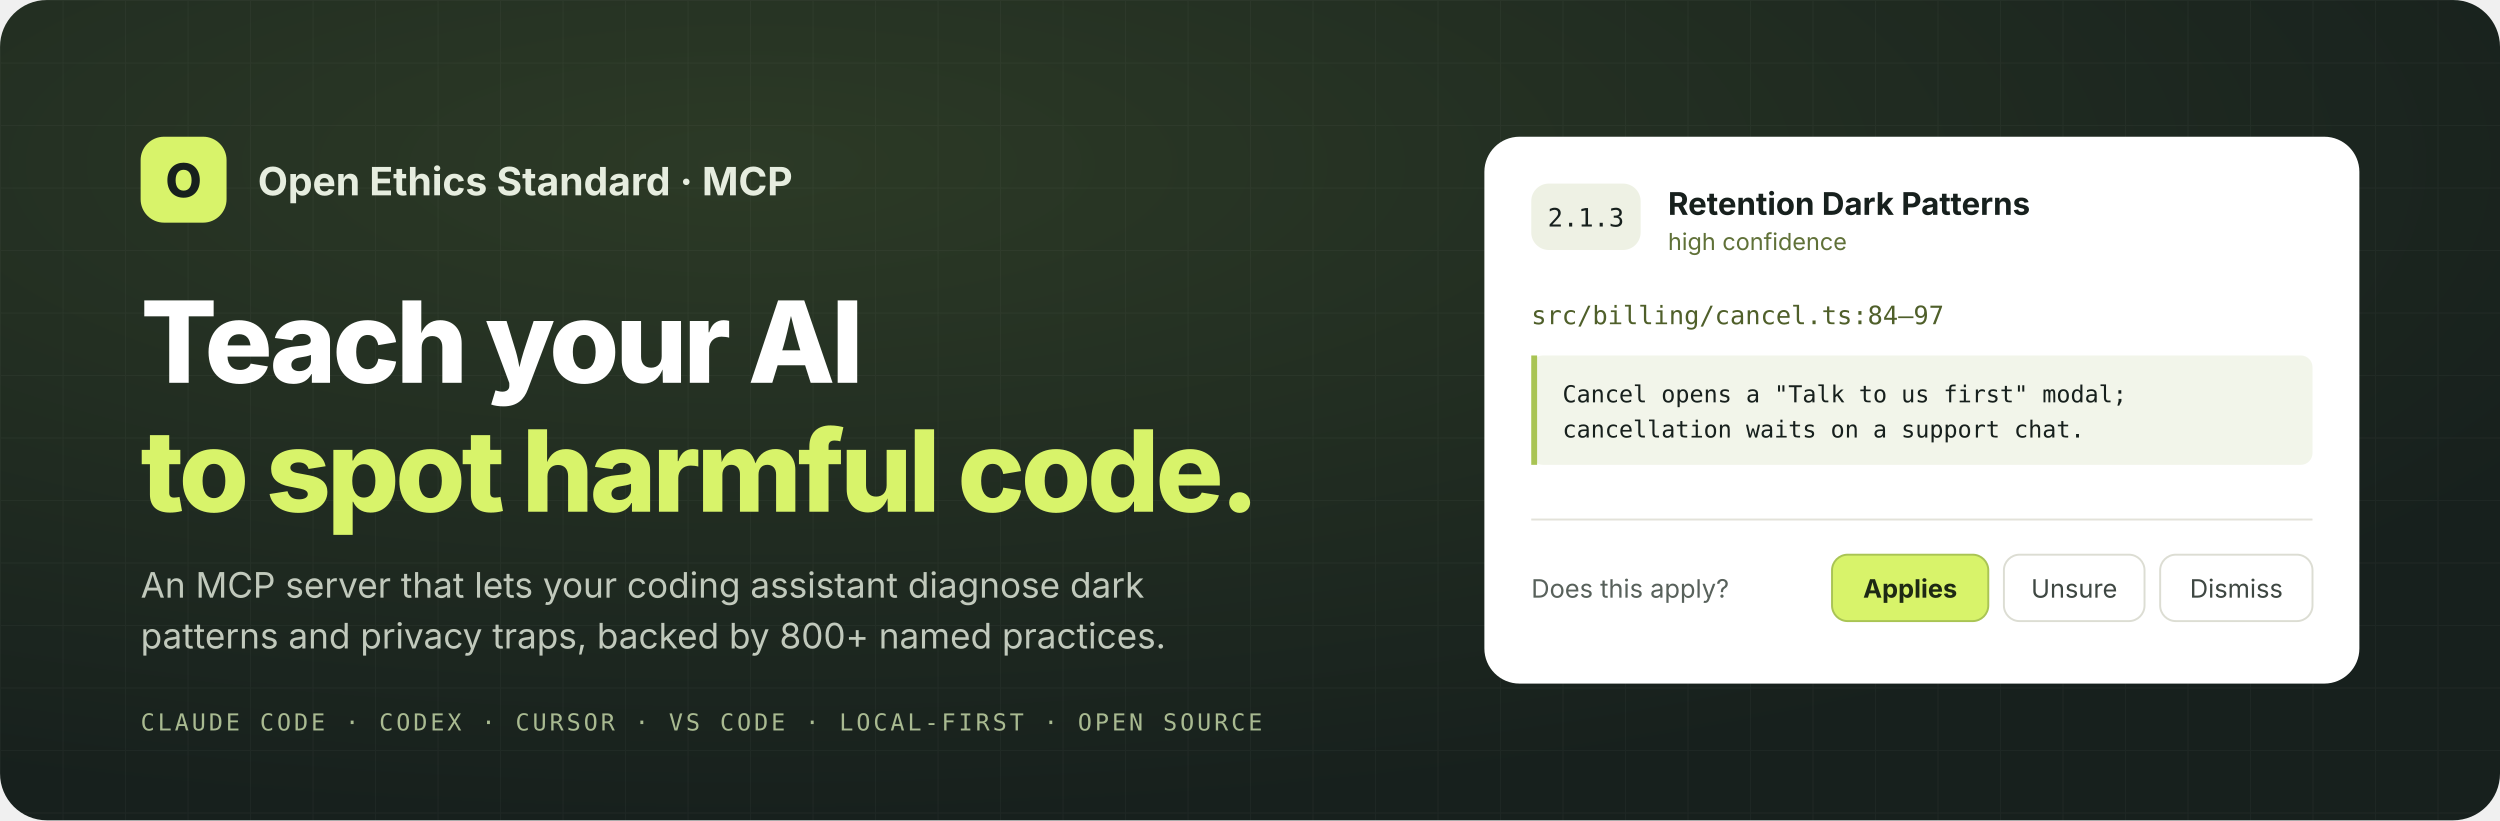
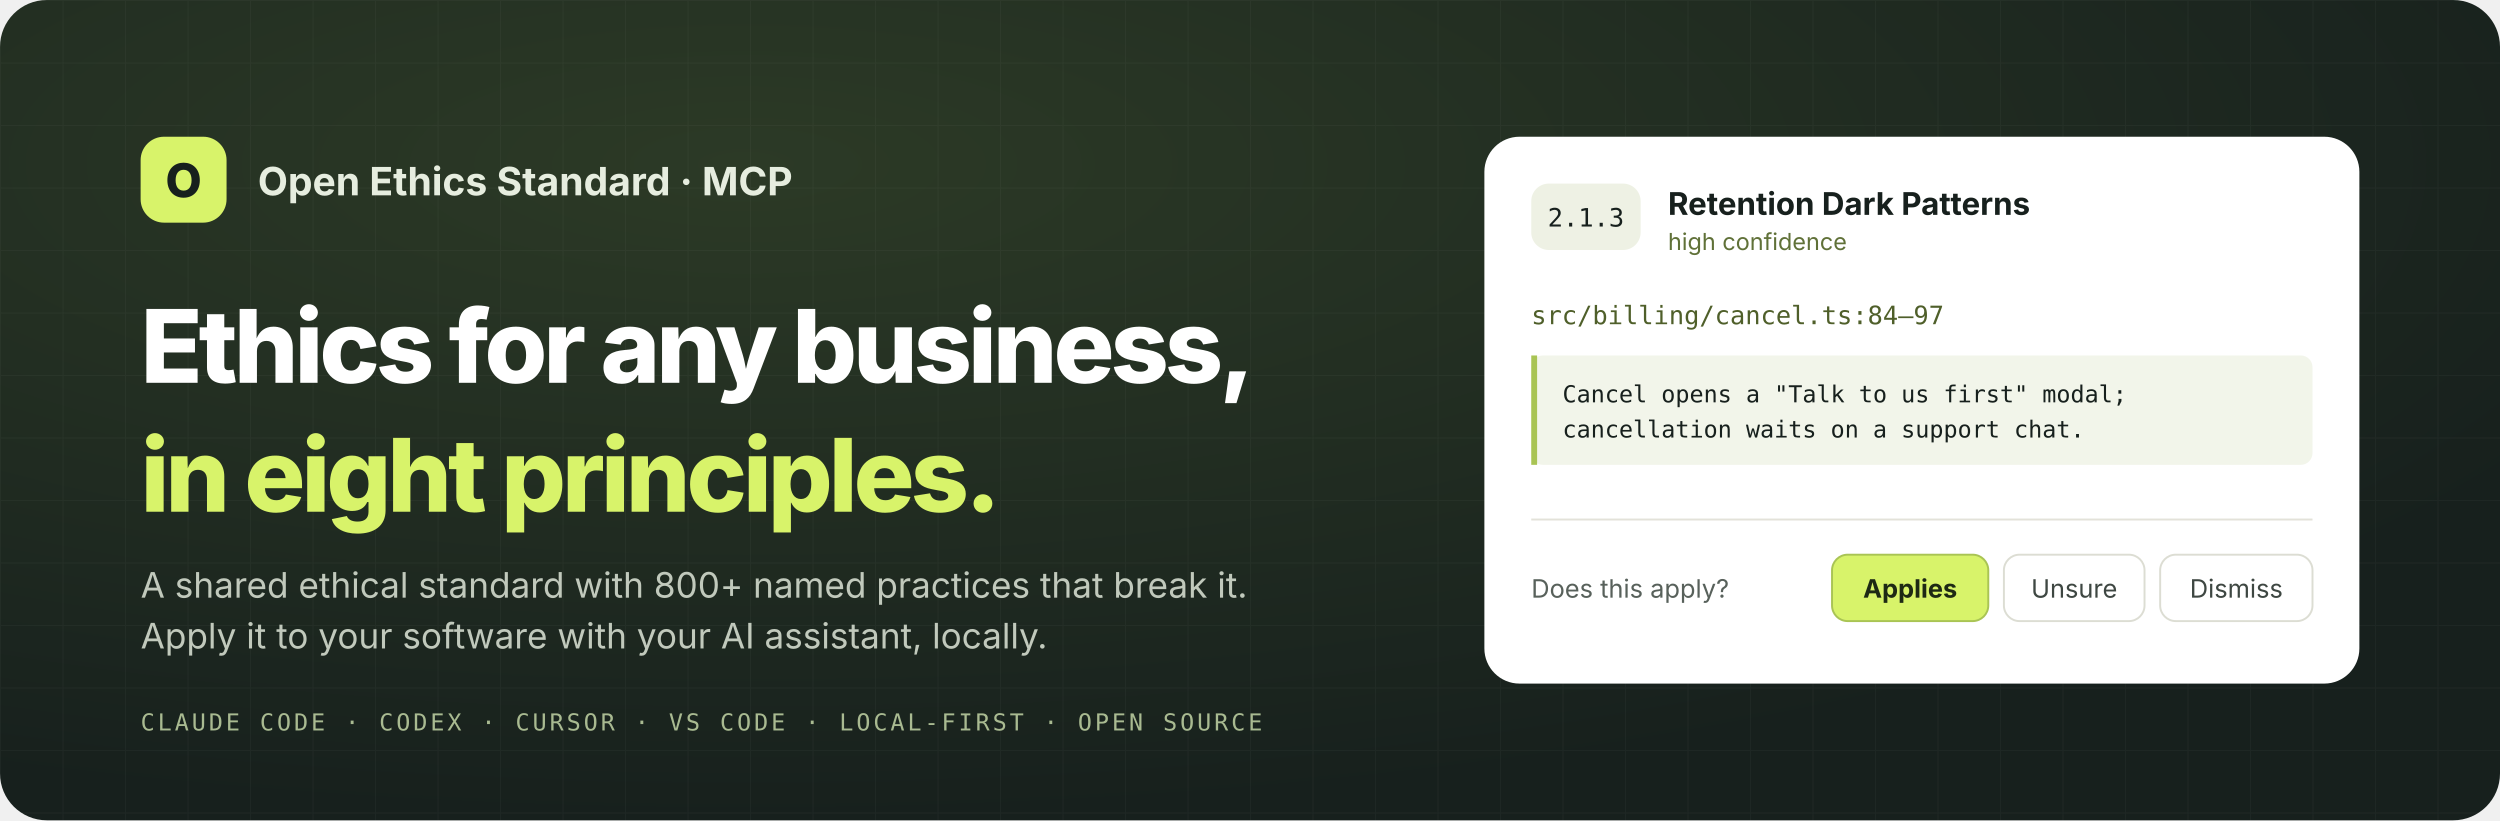
- <svg xmlns="http://www.w3.org/2000/svg" width="1280" height="420" viewBox="0 0 1280 420" role="img" aria-label="Open Ethics Standard MCP — Teach your AI to spot harmful code.">
+ <svg xmlns="http://www.w3.org/2000/svg" width="1280" height="420" viewBox="0 0 1280 420" role="img" aria-label="Open Ethics Standard — Ethics for any business, in eight principles.">
  <defs>
    <radialGradient id="glow" cx="0.3" cy="0.2" r="0.8">
      <stop offset="0" stop-color="#2c3a26" />
      <stop offset="1" stop-color="#17201d" />
    </radialGradient>
    <pattern id="grid" width="32" height="32" patternUnits="userSpaceOnUse">
      <path d="M32 0H0V32" fill="none" stroke="#ffffff" stroke-opacity=".035" />
    </pattern>
    <style>
      text{font-family:Manrope,"Inter",-apple-system,"Segoe UI",Helvetica,Arial,sans-serif}
      .mono{font-family:"DM Mono",ui-monospace,SFMono-Regular,Menlo,Consolas,monospace}
    </style>
  </defs>
  <rect width="1280" height="420" rx="24" fill="url(#glow)" />
  <rect width="1280" height="420" rx="24" fill="url(#grid)" />
  <rect x="72" y="70" width="44" height="44" rx="12" fill="#d8f36a" />
  <text x="94" y="101" text-anchor="middle" font-size="24" font-weight="800" fill="#17201d">O</text>
  <text x="132" y="100" font-size="20" font-weight="700" fill="#e6eddf">Open Ethics Standard · MCP</text>
-   <text x="72" y="196" font-size="58" font-weight="800" fill="#ffffff" letter-spacing="-2">Teach your AI</text>
-   <text x="72" y="262" font-size="58" font-weight="800" fill="#d8f36a" letter-spacing="-2">to spot harmful code.</text>
-   <text x="72" y="306" font-size="18" fill="#c1c9bc">An MCP server that lets your coding assistant diagnose dark</text>
-   <text x="72" y="332" font-size="18" fill="#c1c9bc">patterns and privacy traps, backed by 800+ named practices.</text>
+   <text x="72" y="196" font-size="52" font-weight="800" fill="#ffffff" letter-spacing="-2">Ethics for any business,</text>
+   <text x="72" y="262" font-size="52" font-weight="800" fill="#d8f36a" letter-spacing="-2">in eight principles.</text>
+   <text x="72" y="306" font-size="18" fill="#c1c9bc">A shared ethical standard with 800+ named practices that break it.</text>
+   <text x="72" y="332" font-size="18" fill="#c1c9bc">Apply it to your software with your AI assistant, locally.</text>
  <g class="mono" font-size="12" fill="#a9ba91" letter-spacing="1.5">
    <text x="72" y="374" class="mono">CLAUDE CODE · CODEX · CURSOR · VS CODE   ·   LOCAL-FIRST   ·   OPEN SOURCE</text>
  </g>
  <g transform="translate(760 70)">
    <rect width="448" height="280" rx="18" fill="#ffffff" />
    <rect x="24" y="24" width="56" height="34" rx="9" fill="#eef1e4" />
    <text x="52" y="46" text-anchor="middle" class="mono" font-size="13" fill="#17201d">2.1.3</text>
    <text x="94" y="40" font-size="16" font-weight="700" fill="#17201d">Retention Dark Patterns</text>
    <text x="94" y="58" font-size="12" fill="#607138">high confidence</text>
    <text x="24" y="96" class="mono" font-size="13" fill="#4f5f2a">src/billing/cancel.ts:84–97</text>
    <rect x="24" y="112" width="400" height="56" rx="6" fill="#f2f5ea" />
    <rect x="24" y="112" width="3" height="56" fill="#a9c454" />
    <text x="40" y="136" class="mono" font-size="12" fill="#17201d">Cancel opens a "Talk to us first" modal;</text>
    <text x="40" y="154" class="mono" font-size="12" fill="#17201d">cancellation waits on a support chat.</text>
    <line x1="24" y1="196" x2="424" y2="196" stroke="#e3e2d9" />
    <text x="24" y="236" font-size="13" fill="#58615b">Does this apply?</text>
    <rect x="178" y="214" width="80" height="34" rx="8" fill="#d8f36a" stroke="#a9c454" />
    <text x="218" y="236" text-anchor="middle" font-size="13" font-weight="700" fill="#1e2914">Applies</text>
    <rect x="266" y="214" width="72" height="34" rx="8" fill="#ffffff" stroke="#dcddd3" />
    <text x="302" y="236" text-anchor="middle" font-size="13" fill="#3e4742">Unsure</text>
    <rect x="346" y="214" width="78" height="34" rx="8" fill="#ffffff" stroke="#dcddd3" />
    <text x="385" y="236" text-anchor="middle" font-size="13" fill="#3e4742">Dismiss</text>
  </g>
</svg>
